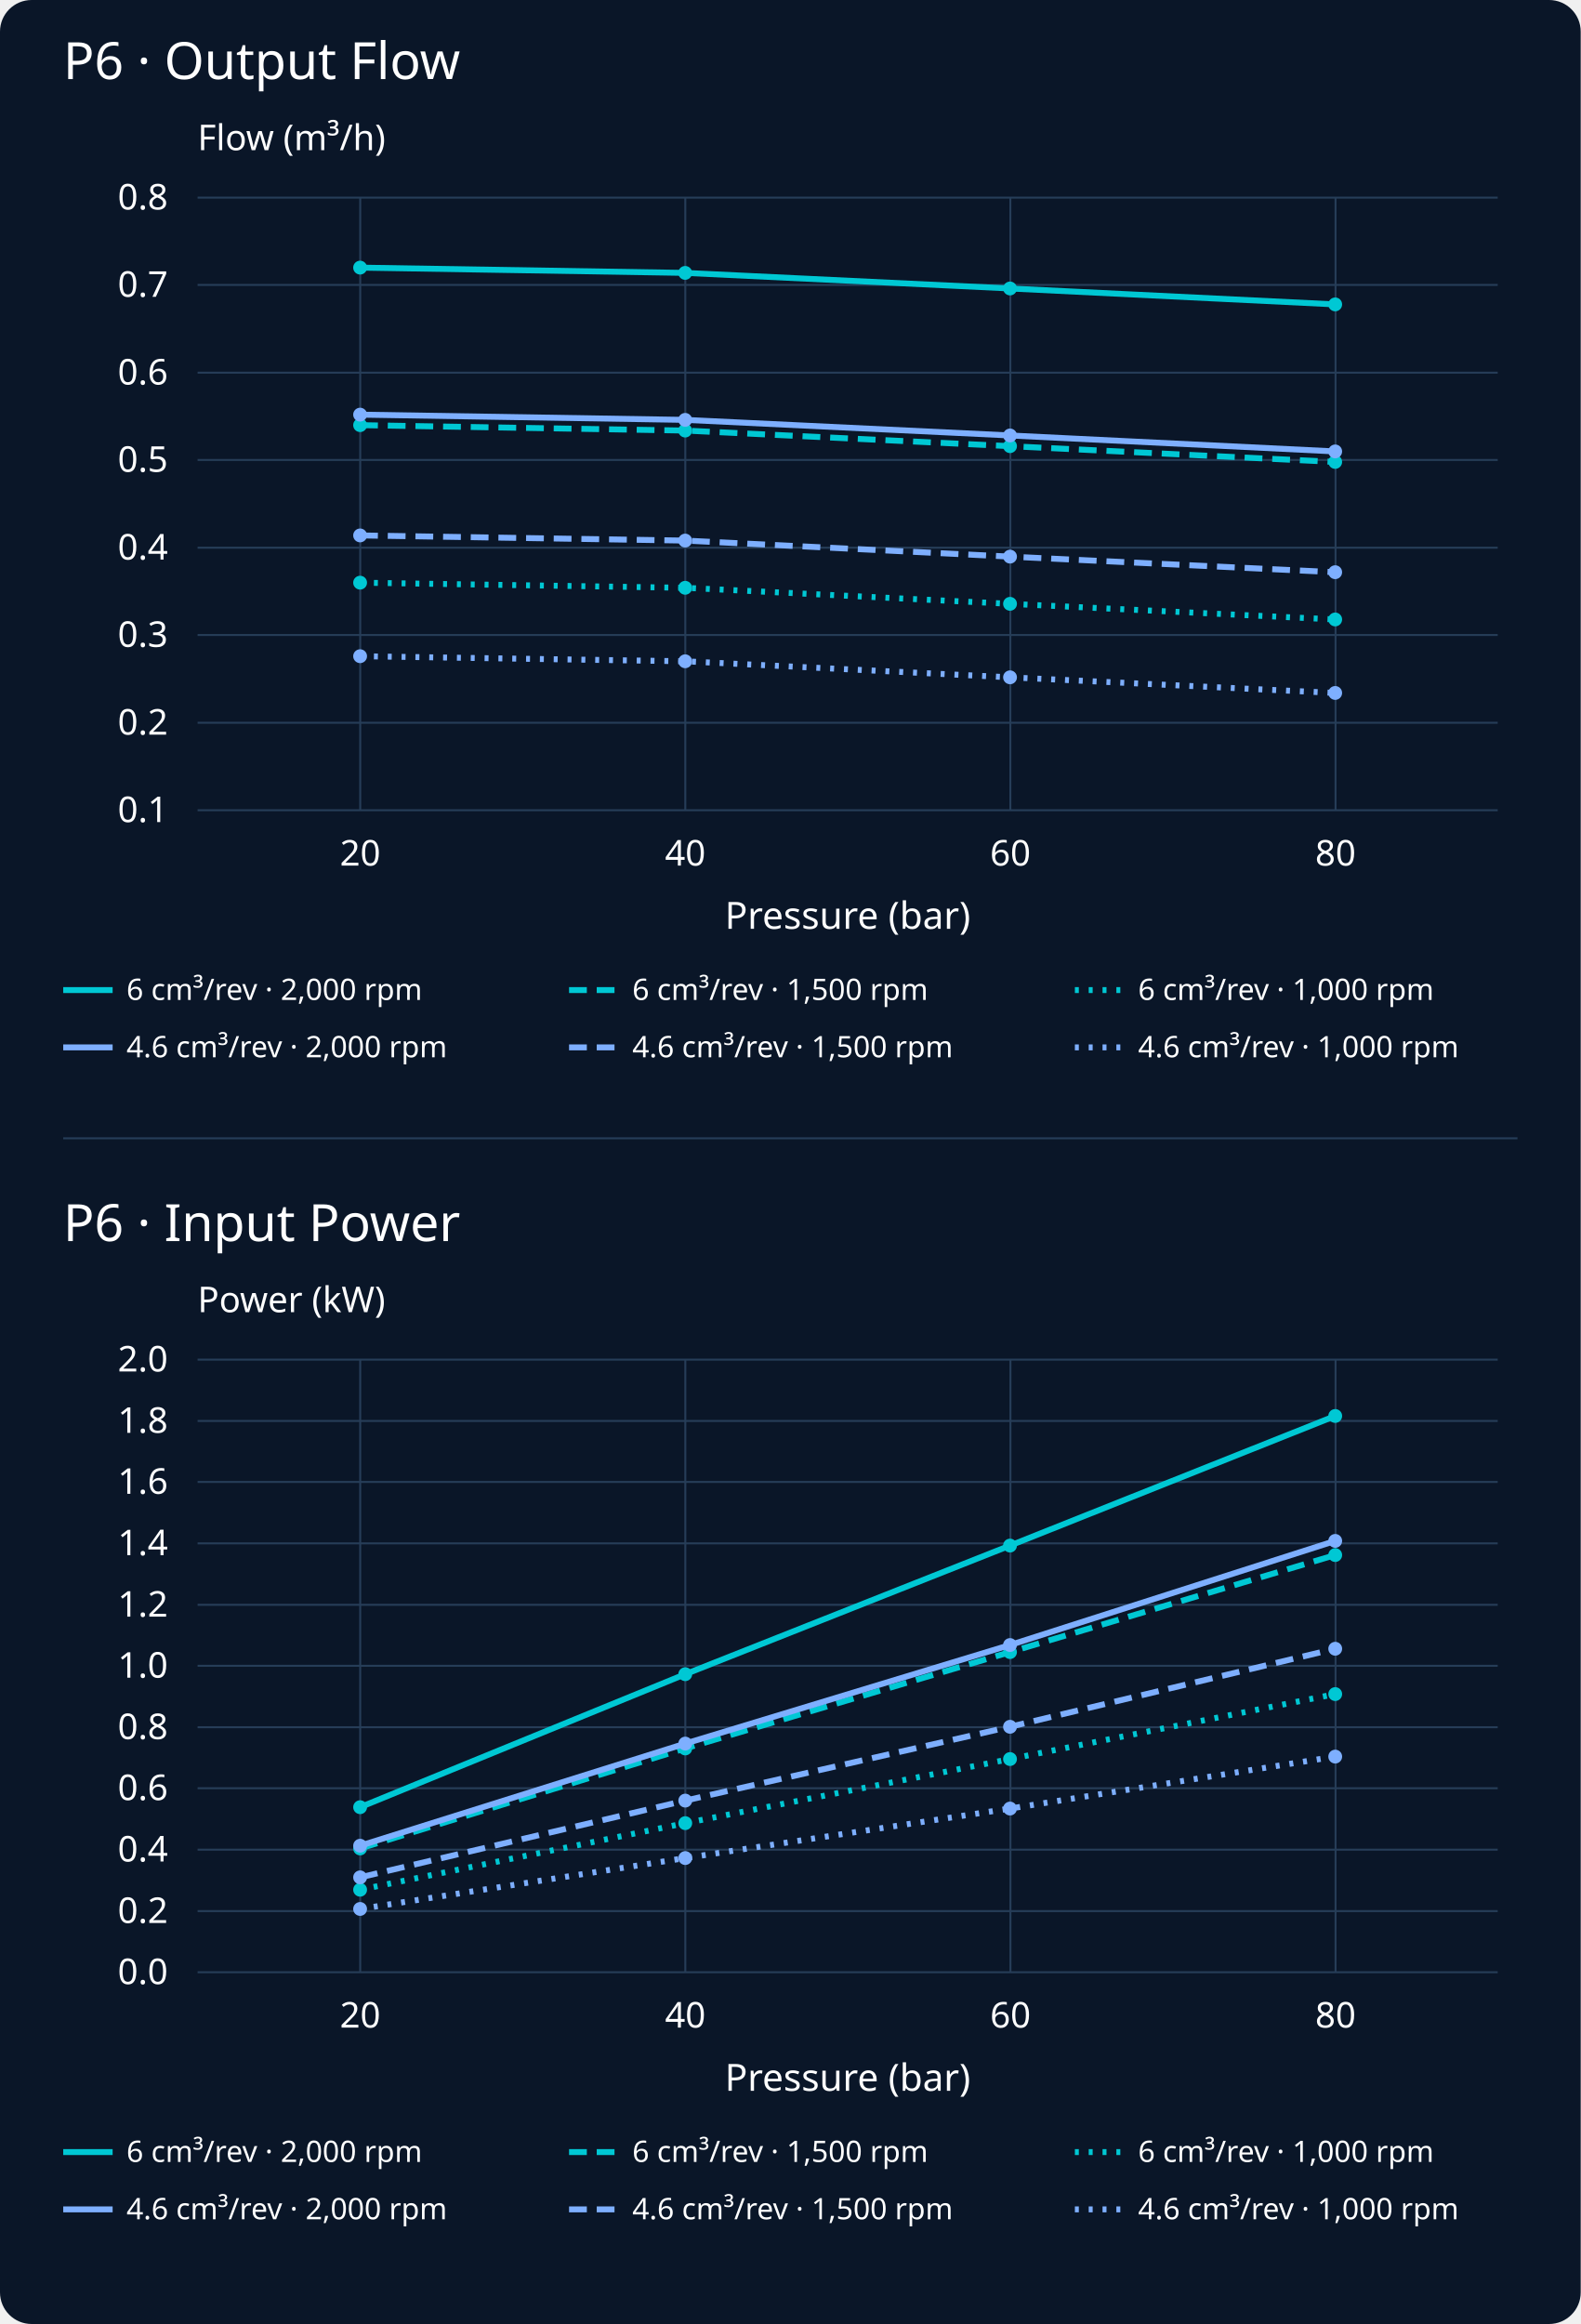
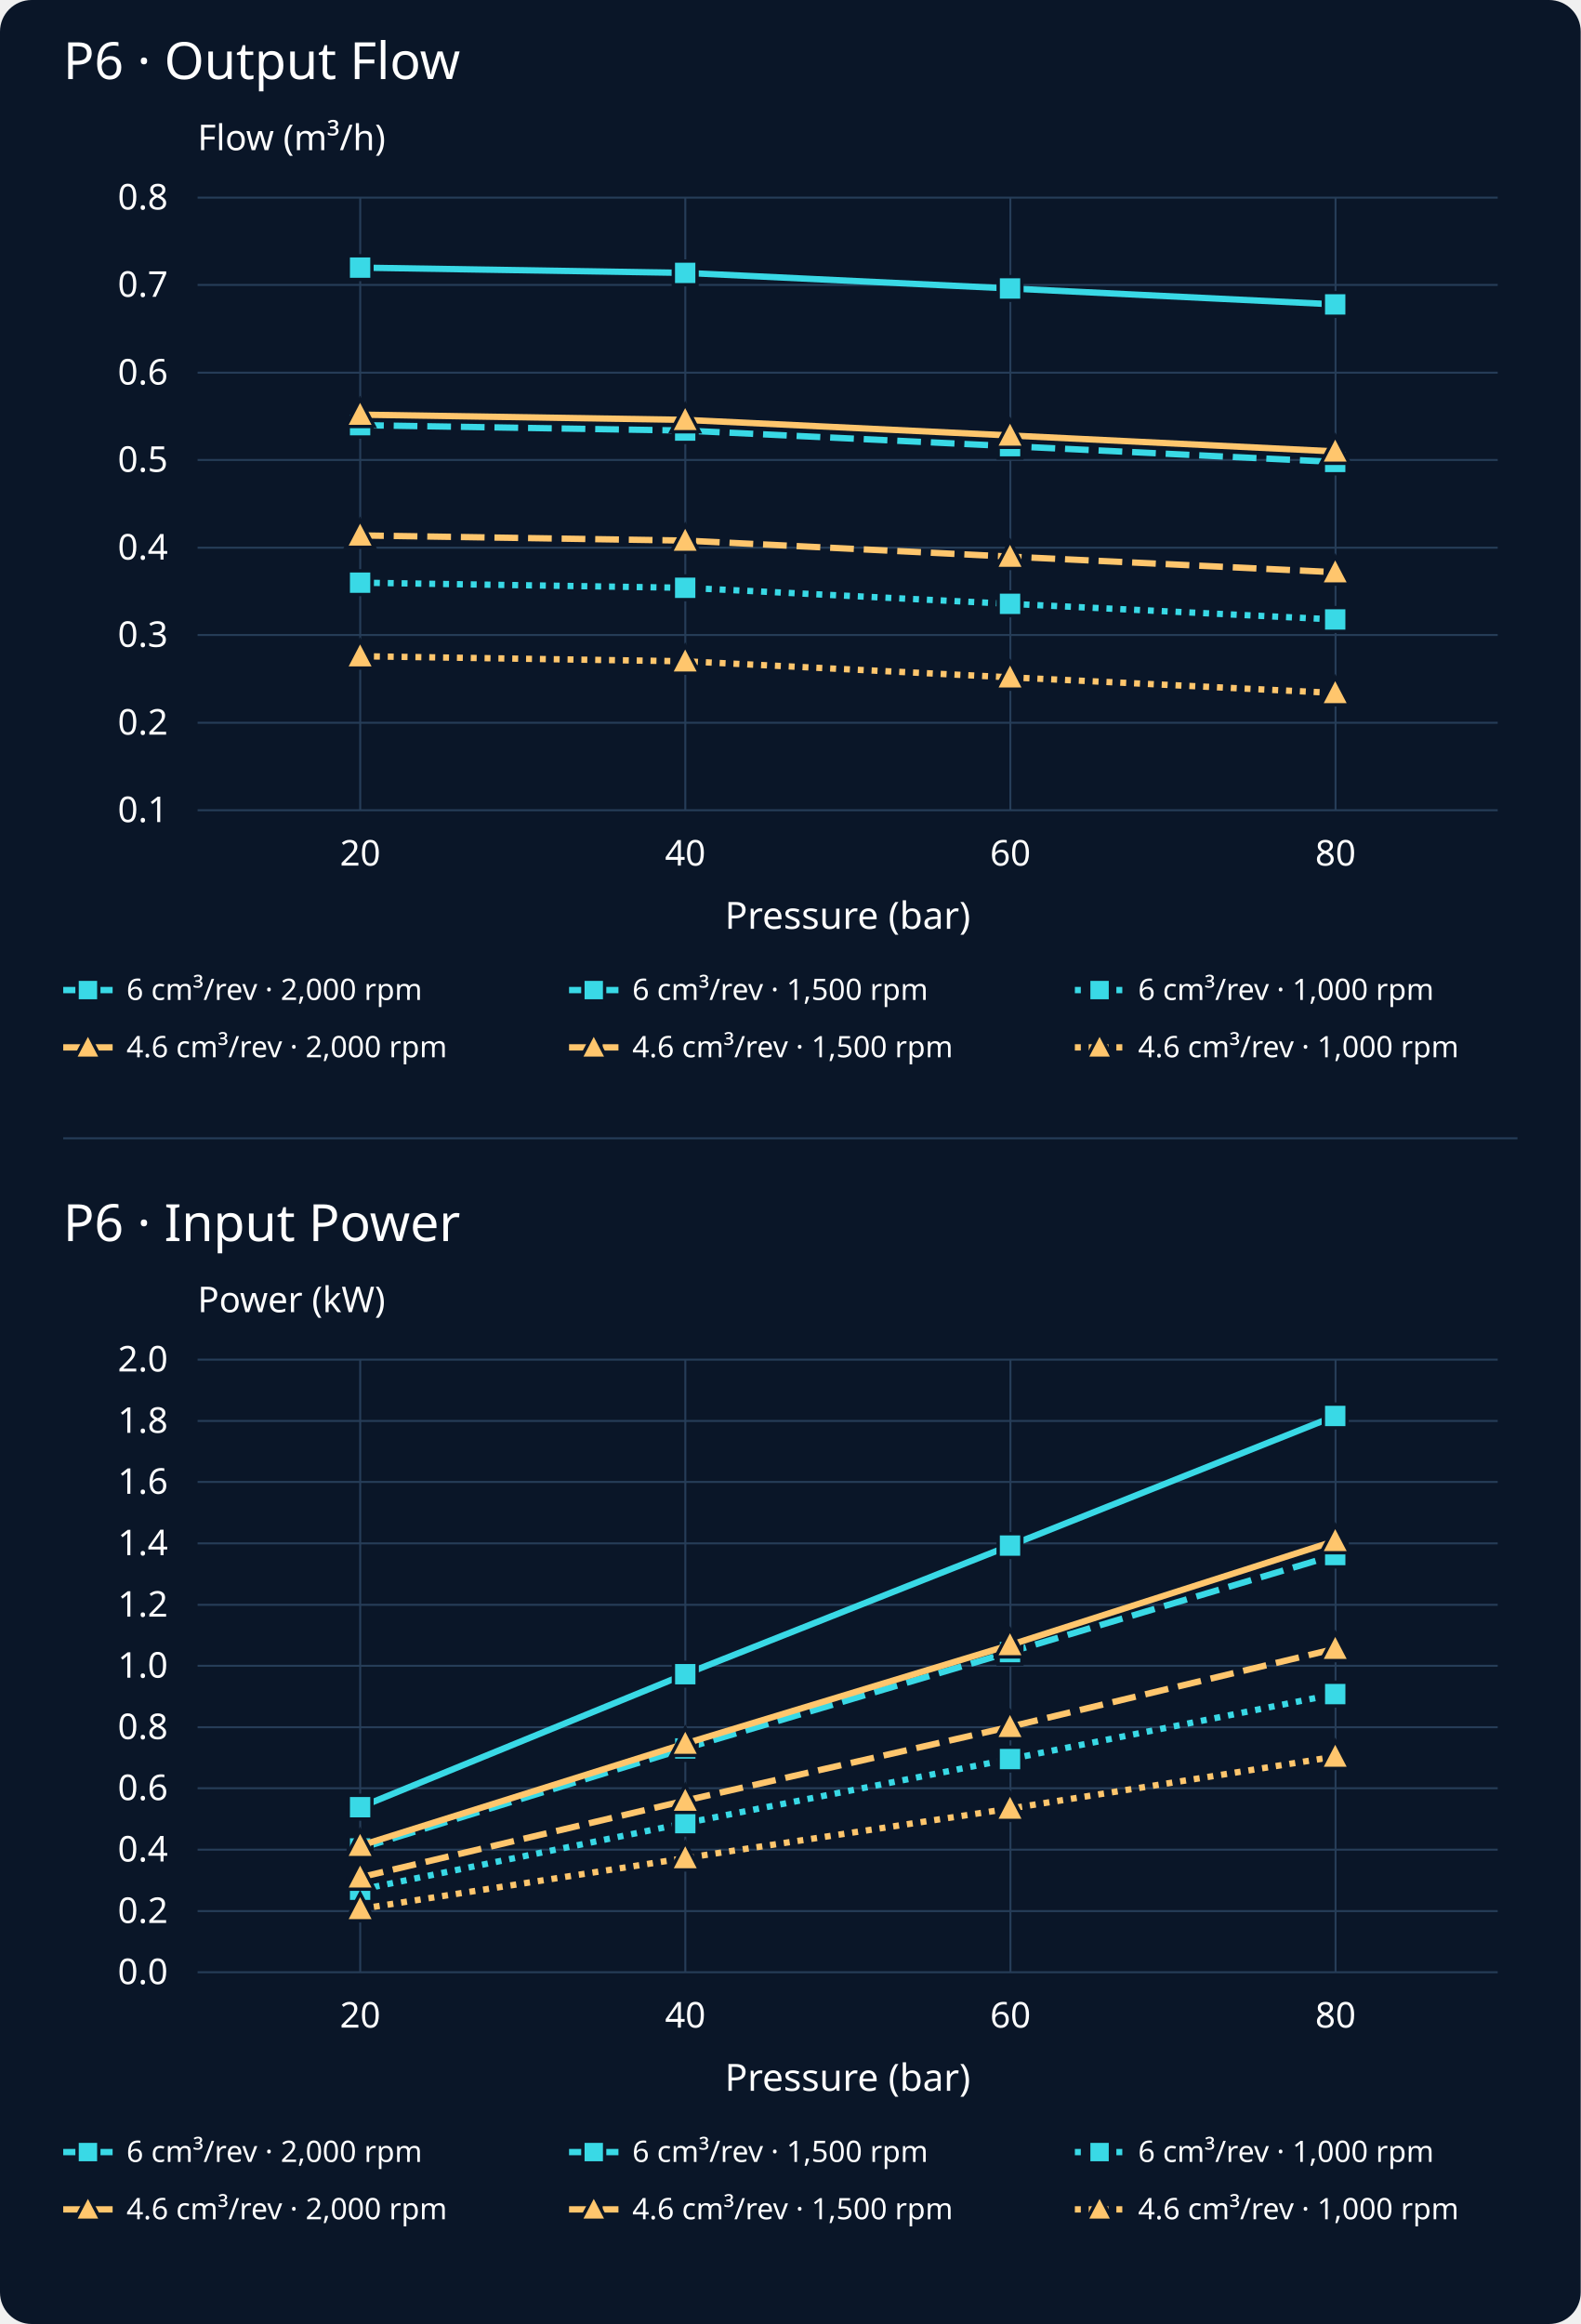
- <svg xmlns="http://www.w3.org/2000/svg" viewBox="0 0 800 1176" class="wq-chart" role="img" aria-label="P6 Output Flow and Input Power" style="font-family:Avenir, Avenir Next, Nunito Sans, sans-serif">
-   <rect width="800" height="1176" rx="16" fill="#0a1628" />
+ <svg xmlns="http://www.w3.org/2000/svg" aria-label="P6 Output Flow and Input Power" class="wq-chart" data-wq-readable="true" role="img" style="font-family:Avenir, Avenir Next, Nunito Sans, sans-serif" viewBox="0 0 800 1176">
+   <rect fill="#0a1628" height="1176" rx="16" width="800" />
  <g transform="translate(0 0)">
-     <text x="32.000" y="40.000" fill="#FFFFFF" font-size="26" text-anchor="start">P6 · Output Flow</text>
-     <text x="100.000" y="76.000" fill="#FFFFFF" font-size="18" text-anchor="start">Flow (m³/h)</text>
+     <text fill="#FFFFFF" font-size="26" text-anchor="start" x="32.000" y="40.000">P6 · Output Flow</text>
+     <text fill="#FFFFFF" font-size="18" text-anchor="start" x="100.000" y="76.000">Flow (m³/h)</text>
    <path d="M100 410.000H758" stroke="#263d58" stroke-width="1" />
-     <text x="85.000" y="416.000" fill="#FFFFFF" font-size="18" text-anchor="end">0.1</text>
+     <text fill="#FFFFFF" font-size="18" text-anchor="end" x="85.000" y="416.000">0.1</text>
    <path d="M100 365.730H758" stroke="#263d58" stroke-width="1" />
-     <text x="85.000" y="371.730" fill="#FFFFFF" font-size="18" text-anchor="end">0.2</text>
+     <text fill="#FFFFFF" font-size="18" text-anchor="end" x="85.000" y="371.730">0.2</text>
    <path d="M100 321.329H758" stroke="#263d58" stroke-width="1" />
-     <text x="85.000" y="327.329" fill="#FFFFFF" font-size="18" text-anchor="end">0.3</text>
+     <text fill="#FFFFFF" font-size="18" text-anchor="end" x="85.000" y="327.329">0.3</text>
    <path d="M100 277.154H758" stroke="#263d58" stroke-width="1" />
-     <text x="85.000" y="283.154" fill="#FFFFFF" font-size="18" text-anchor="end">0.4</text>
+     <text fill="#FFFFFF" font-size="18" text-anchor="end" x="85.000" y="283.154">0.4</text>
    <path d="M100 232.752H758" stroke="#263d58" stroke-width="1" />
-     <text x="85.000" y="238.752" fill="#FFFFFF" font-size="18" text-anchor="end">0.5</text>
+     <text fill="#FFFFFF" font-size="18" text-anchor="end" x="85.000" y="238.752">0.5</text>
    <path d="M100 188.577H758" stroke="#263d58" stroke-width="1" />
-     <text x="85.000" y="194.577" fill="#FFFFFF" font-size="18" text-anchor="end">0.6</text>
+     <text fill="#FFFFFF" font-size="18" text-anchor="end" x="85.000" y="194.577">0.6</text>
    <path d="M100 144.176H758" stroke="#263d58" stroke-width="1" />
-     <text x="85.000" y="150.176" fill="#FFFFFF" font-size="18" text-anchor="end">0.7</text>
+     <text fill="#FFFFFF" font-size="18" text-anchor="end" x="85.000" y="150.176">0.7</text>
    <path d="M100 100.000H758" stroke="#263d58" stroke-width="1" />
-     <text x="85.000" y="106.000" fill="#FFFFFF" font-size="18" text-anchor="end">0.8</text>
+     <text fill="#FFFFFF" font-size="18" text-anchor="end" x="85.000" y="106.000">0.8</text>
    <path d="M182.310 100V410" stroke="#263d58" />
-     <text x="182.310" y="438.000" fill="#FFFFFF" font-size="18" text-anchor="middle">20</text>
+     <text fill="#FFFFFF" font-size="18" text-anchor="middle" x="182.310" y="438.000">20</text>
    <path d="M346.830 100V410" stroke="#263d58" />
-     <text x="346.830" y="438.000" fill="#FFFFFF" font-size="18" text-anchor="middle">40</text>
+     <text fill="#FFFFFF" font-size="18" text-anchor="middle" x="346.830" y="438.000">40</text>
    <path d="M511.350 100V410" stroke="#263d58" />
-     <text x="511.350" y="438.000" fill="#FFFFFF" font-size="18" text-anchor="middle">60</text>
+     <text fill="#FFFFFF" font-size="18" text-anchor="middle" x="511.350" y="438.000">60</text>
    <path d="M675.916 100V410" stroke="#263d58" />
-     <text x="675.916" y="438.000" fill="#FFFFFF" font-size="18" text-anchor="middle">80</text>
-     <text x="429.000" y="470.000" fill="#FFFFFF" font-size="19" text-anchor="middle">Pressure (bar)</text>
-     <path d="M182.252 135.423 L346.772 138.09 L511.182 145.979 L675.748 154.036" fill="none" stroke="#00c8d4" stroke-width="3" stroke-dasharray="" />
-     <circle cx="182.252" cy="135.423" r="3.5" fill="#00c8d4" />
-     <circle cx="346.772" cy="138.09" r="3.5" fill="#00c8d4" />
-     <circle cx="511.182" cy="145.979" r="3.5" fill="#00c8d4" />
-     <circle cx="675.748" cy="154.036" r="3.5" fill="#00c8d4" />
-     <path d="M32 501h25" stroke="#00c8d4" stroke-width="3" stroke-dasharray="" />
-     <text x="64.000" y="506.000" fill="#FFFFFF" font-size="15" text-anchor="start">6 cm³/rev · 2,000 rpm</text>
-     <path d="M182.252 215.135 L346.772 217.877 L511.182 225.766 L675.748 233.748" fill="none" stroke="#00c8d4" stroke-width="3" stroke-dasharray="9 5" />
-     <circle cx="182.252" cy="215.135" r="3.5" fill="#00c8d4" />
-     <circle cx="346.772" cy="217.877" r="3.5" fill="#00c8d4" />
-     <circle cx="511.182" cy="225.766" r="3.5" fill="#00c8d4" />
-     <circle cx="675.748" cy="233.748" r="3.5" fill="#00c8d4" />
-     <path d="M288 501h25" stroke="#00c8d4" stroke-width="3" stroke-dasharray="9 5" />
-     <text x="320.000" y="506.000" fill="#FFFFFF" font-size="15" text-anchor="start">6 cm³/rev · 1,500 rpm</text>
-     <path d="M182.252 294.846 L346.772 297.438 L511.182 305.552 L675.748 313.46" fill="none" stroke="#00c8d4" stroke-width="3" stroke-dasharray="2 5" />
-     <circle cx="182.252" cy="294.846" r="3.5" fill="#00c8d4" />
-     <circle cx="346.772" cy="297.438" r="3.5" fill="#00c8d4" />
-     <circle cx="511.182" cy="305.552" r="3.5" fill="#00c8d4" />
-     <circle cx="675.748" cy="313.46" r="3.5" fill="#00c8d4" />
-     <path d="M544 501h25" stroke="#00c8d4" stroke-width="3" stroke-dasharray="2 5" />
-     <text x="576.000" y="506.000" fill="#FFFFFF" font-size="15" text-anchor="start">6 cm³/rev · 1,000 rpm</text>
-     <path d="M182.252 209.819 L346.772 212.468 L511.182 220.356 L675.748 228.433" fill="none" stroke="#7eafff" stroke-width="3" stroke-dasharray="" />
-     <circle cx="182.252" cy="209.819" r="3.5" fill="#7eafff" />
-     <circle cx="346.772" cy="212.468" r="3.5" fill="#7eafff" />
-     <circle cx="511.182" cy="220.356" r="3.5" fill="#7eafff" />
-     <circle cx="675.748" cy="228.433" r="3.5" fill="#7eafff" />
-     <path d="M32 530h25" stroke="#7eafff" stroke-width="3" stroke-dasharray="" />
-     <text x="64.000" y="535.000" fill="#FFFFFF" font-size="15" text-anchor="start">4.6 cm³/rev · 2,000 rpm</text>
-     <path d="M182.252 270.937 L346.772 273.547 L511.182 281.661 L675.748 289.55" fill="none" stroke="#7eafff" stroke-width="3" stroke-dasharray="9 5" />
-     <circle cx="182.252" cy="270.937" r="3.5" fill="#7eafff" />
-     <circle cx="346.772" cy="273.547" r="3.5" fill="#7eafff" />
-     <circle cx="511.182" cy="281.661" r="3.5" fill="#7eafff" />
-     <circle cx="675.748" cy="289.55" r="3.5" fill="#7eafff" />
-     <path d="M288 530h25" stroke="#7eafff" stroke-width="3" stroke-dasharray="9 5" />
-     <text x="320.000" y="535.000" fill="#FFFFFF" font-size="15" text-anchor="start">4.6 cm³/rev · 1,500 rpm</text>
-     <path d="M182.252 332.054 L346.772 334.627 L511.182 342.741 L675.748 350.648" fill="none" stroke="#7eafff" stroke-width="3" stroke-dasharray="2 5" />
-     <circle cx="182.252" cy="332.054" r="3.5" fill="#7eafff" />
-     <circle cx="346.772" cy="334.627" r="3.5" fill="#7eafff" />
-     <circle cx="511.182" cy="342.741" r="3.5" fill="#7eafff" />
-     <circle cx="675.748" cy="350.648" r="3.5" fill="#7eafff" />
-     <path d="M544 530h25" stroke="#7eafff" stroke-width="3" stroke-dasharray="2 5" />
-     <text x="576.000" y="535.000" fill="#FFFFFF" font-size="15" text-anchor="start">4.6 cm³/rev · 1,000 rpm</text>
+     <text fill="#FFFFFF" font-size="18" text-anchor="middle" x="675.916" y="438.000">80</text>
+     <text fill="#FFFFFF" font-size="19" text-anchor="middle" x="429.000" y="470.000">Pressure (bar)</text>
+     <path d="M182.252 135.423 L346.772 138.09 L511.182 145.979 L675.748 154.036" data-wq-series="6 cm³/rev · 2,000 rpm" fill="none" stroke="#39d9e6" stroke-dasharray="" stroke-width="3.2" />
+     <rect class="wq-series-marker" fill="#39d9e6" height="12" stroke="#0a1628" stroke-width="1.7" width="12" x="176.252" y="129.423" />
+     <rect class="wq-series-marker" fill="#39d9e6" height="12" stroke="#0a1628" stroke-width="1.7" width="12" x="340.772" y="132.09" />
+     <rect class="wq-series-marker" fill="#39d9e6" height="12" stroke="#0a1628" stroke-width="1.7" width="12" x="505.182" y="139.979" />
+     <rect class="wq-series-marker" fill="#39d9e6" height="12" stroke="#0a1628" stroke-width="1.7" width="12" x="669.748" y="148.036" />
+     <path d="M32 501h25" stroke="#39d9e6" stroke-dasharray="" stroke-width="3.2" />
+     <rect class="wq-series-marker" fill="#39d9e6" height="11.0" stroke="#0a1628" stroke-width="1.7" width="11.0" x="39.0" y="495.5" />
+     <text fill="#FFFFFF" font-size="15" text-anchor="start" x="64.000" y="506.000">6 cm³/rev · 2,000 rpm</text>
+     <path d="M182.252 215.135 L346.772 217.877 L511.182 225.766 L675.748 233.748" data-wq-series="6 cm³/rev · 1,500 rpm" fill="none" stroke="#39d9e6" stroke-dasharray="12 5" stroke-width="3.2" />
+     <rect class="wq-series-marker" fill="#39d9e6" height="12" stroke="#0a1628" stroke-width="1.7" width="12" x="176.252" y="209.135" />
+     <rect class="wq-series-marker" fill="#39d9e6" height="12" stroke="#0a1628" stroke-width="1.7" width="12" x="340.772" y="211.877" />
+     <rect class="wq-series-marker" fill="#39d9e6" height="12" stroke="#0a1628" stroke-width="1.7" width="12" x="505.182" y="219.766" />
+     <rect class="wq-series-marker" fill="#39d9e6" height="12" stroke="#0a1628" stroke-width="1.7" width="12" x="669.748" y="227.748" />
+     <path d="M288 501h25" stroke="#39d9e6" stroke-dasharray="12 5" stroke-width="3.2" />
+     <rect class="wq-series-marker" fill="#39d9e6" height="11.0" stroke="#0a1628" stroke-width="1.7" width="11.0" x="295.0" y="495.5" />
+     <text fill="#FFFFFF" font-size="15" text-anchor="start" x="320.000" y="506.000">6 cm³/rev · 1,500 rpm</text>
+     <path d="M182.252 294.846 L346.772 297.438 L511.182 305.552 L675.748 313.46" data-wq-series="6 cm³/rev · 1,000 rpm" fill="none" stroke="#39d9e6" stroke-dasharray="3 4" stroke-width="3.2" />
+     <rect class="wq-series-marker" fill="#39d9e6" height="12" stroke="#0a1628" stroke-width="1.7" width="12" x="176.252" y="288.846" />
+     <rect class="wq-series-marker" fill="#39d9e6" height="12" stroke="#0a1628" stroke-width="1.7" width="12" x="340.772" y="291.438" />
+     <rect class="wq-series-marker" fill="#39d9e6" height="12" stroke="#0a1628" stroke-width="1.7" width="12" x="505.182" y="299.552" />
+     <rect class="wq-series-marker" fill="#39d9e6" height="12" stroke="#0a1628" stroke-width="1.7" width="12" x="669.748" y="307.46" />
+     <path d="M544 501h25" stroke="#39d9e6" stroke-dasharray="3 4" stroke-width="3.2" />
+     <rect class="wq-series-marker" fill="#39d9e6" height="11.0" stroke="#0a1628" stroke-width="1.7" width="11.0" x="551.0" y="495.5" />
+     <text fill="#FFFFFF" font-size="15" text-anchor="start" x="576.000" y="506.000">6 cm³/rev · 1,000 rpm</text>
+     <path d="M182.252 209.819 L346.772 212.468 L511.182 220.356 L675.748 228.433" data-wq-series="4.6 cm³/rev · 2,000 rpm" fill="none" stroke="#ffc66d" stroke-dasharray="" stroke-width="3.2" />
+     <path class="wq-series-marker" d="M182.252 202.019L189.452 215.819L175.052 215.819Z" fill="#ffc66d" stroke="#0a1628" stroke-width="1.7" />
+     <path class="wq-series-marker" d="M346.772 204.668L353.972 218.468L339.572 218.468Z" fill="#ffc66d" stroke="#0a1628" stroke-width="1.7" />
+     <path class="wq-series-marker" d="M511.182 212.556L518.382 226.356L503.982 226.356Z" fill="#ffc66d" stroke="#0a1628" stroke-width="1.7" />
+     <path class="wq-series-marker" d="M675.748 220.633L682.948 234.433L668.548 234.433Z" fill="#ffc66d" stroke="#0a1628" stroke-width="1.7" />
+     <path d="M32 530h25" stroke="#ffc66d" stroke-dasharray="" stroke-width="3.2" />
+     <path class="wq-series-marker" d="M44.5 522.85L51.1 535.5L37.9 535.5Z" fill="#ffc66d" stroke="#0a1628" stroke-width="1.7" />
+     <text fill="#FFFFFF" font-size="15" text-anchor="start" x="64.000" y="535.000">4.6 cm³/rev · 2,000 rpm</text>
+     <path d="M182.252 270.937 L346.772 273.547 L511.182 281.661 L675.748 289.55" data-wq-series="4.6 cm³/rev · 1,500 rpm" fill="none" stroke="#ffc66d" stroke-dasharray="12 5" stroke-width="3.2" />
+     <path class="wq-series-marker" d="M182.252 263.137L189.452 276.937L175.052 276.937Z" fill="#ffc66d" stroke="#0a1628" stroke-width="1.7" />
+     <path class="wq-series-marker" d="M346.772 265.747L353.972 279.547L339.572 279.547Z" fill="#ffc66d" stroke="#0a1628" stroke-width="1.7" />
+     <path class="wq-series-marker" d="M511.182 273.861L518.382 287.661L503.982 287.661Z" fill="#ffc66d" stroke="#0a1628" stroke-width="1.7" />
+     <path class="wq-series-marker" d="M675.748 281.75L682.948 295.55L668.548 295.55Z" fill="#ffc66d" stroke="#0a1628" stroke-width="1.7" />
+     <path d="M288 530h25" stroke="#ffc66d" stroke-dasharray="12 5" stroke-width="3.2" />
+     <path class="wq-series-marker" d="M300.5 522.85L307.1 535.5L293.9 535.5Z" fill="#ffc66d" stroke="#0a1628" stroke-width="1.7" />
+     <text fill="#FFFFFF" font-size="15" text-anchor="start" x="320.000" y="535.000">4.6 cm³/rev · 1,500 rpm</text>
+     <path d="M182.252 332.054 L346.772 334.627 L511.182 342.741 L675.748 350.648" data-wq-series="4.6 cm³/rev · 1,000 rpm" fill="none" stroke="#ffc66d" stroke-dasharray="3 4" stroke-width="3.2" />
+     <path class="wq-series-marker" d="M182.252 324.254L189.452 338.054L175.052 338.054Z" fill="#ffc66d" stroke="#0a1628" stroke-width="1.7" />
+     <path class="wq-series-marker" d="M346.772 326.827L353.972 340.627L339.572 340.627Z" fill="#ffc66d" stroke="#0a1628" stroke-width="1.7" />
+     <path class="wq-series-marker" d="M511.182 334.941L518.382 348.741L503.982 348.741Z" fill="#ffc66d" stroke="#0a1628" stroke-width="1.7" />
+     <path class="wq-series-marker" d="M675.748 342.848L682.948 356.648L668.548 356.648Z" fill="#ffc66d" stroke="#0a1628" stroke-width="1.7" />
+     <path d="M544 530h25" stroke="#ffc66d" stroke-dasharray="3 4" stroke-width="3.2" />
+     <path class="wq-series-marker" d="M556.5 522.85L563.1 535.5L549.9 535.5Z" fill="#ffc66d" stroke="#0a1628" stroke-width="1.7" />
+     <text fill="#FFFFFF" font-size="15" text-anchor="start" x="576.000" y="535.000">4.6 cm³/rev · 1,000 rpm</text>
  </g>
  <path d="M32 576H768" stroke="#263d58" />
  <g transform="translate(0 588)">
-     <text x="32.000" y="40.000" fill="#FFFFFF" font-size="26" text-anchor="start">P6 · Input Power</text>
-     <text x="100.000" y="76.000" fill="#FFFFFF" font-size="18" text-anchor="start">Power (kW)</text>
+     <text fill="#FFFFFF" font-size="26" text-anchor="start" x="32.000" y="40.000">P6 · Input Power</text>
+     <text fill="#FFFFFF" font-size="18" text-anchor="start" x="100.000" y="76.000">Power (kW)</text>
    <path d="M100 410.000H758" stroke="#263d58" stroke-width="1" />
-     <text x="85.000" y="416.000" fill="#FFFFFF" font-size="18" text-anchor="end">0.0</text>
+     <text fill="#FFFFFF" font-size="18" text-anchor="end" x="85.000" y="416.000">0.0</text>
    <path d="M100 379.062H758" stroke="#263d58" stroke-width="1" />
-     <text x="85.000" y="385.062" fill="#FFFFFF" font-size="18" text-anchor="end">0.2</text>
+     <text fill="#FFFFFF" font-size="18" text-anchor="end" x="85.000" y="385.062">0.2</text>
    <path d="M100 347.974H758" stroke="#263d58" stroke-width="1" />
-     <text x="85.000" y="353.974" fill="#FFFFFF" font-size="18" text-anchor="end">0.4</text>
+     <text fill="#FFFFFF" font-size="18" text-anchor="end" x="85.000" y="353.974">0.4</text>
    <path d="M100 316.886H758" stroke="#263d58" stroke-width="1" />
-     <text x="85.000" y="322.886" fill="#FFFFFF" font-size="18" text-anchor="end">0.6</text>
+     <text fill="#FFFFFF" font-size="18" text-anchor="end" x="85.000" y="322.886">0.6</text>
    <path d="M100 286.022H758" stroke="#263d58" stroke-width="1" />
-     <text x="85.000" y="292.022" fill="#FFFFFF" font-size="18" text-anchor="end">0.8</text>
+     <text fill="#FFFFFF" font-size="18" text-anchor="end" x="85.000" y="292.022">0.8</text>
    <path d="M100 254.935H758" stroke="#263d58" stroke-width="1" />
-     <text x="85.000" y="260.935" fill="#FFFFFF" font-size="18" text-anchor="end">1.0</text>
+     <text fill="#FFFFFF" font-size="18" text-anchor="end" x="85.000" y="260.935">1.0</text>
    <path d="M100 224.071H758" stroke="#263d58" stroke-width="1" />
-     <text x="85.000" y="230.071" fill="#FFFFFF" font-size="18" text-anchor="end">1.2</text>
+     <text fill="#FFFFFF" font-size="18" text-anchor="end" x="85.000" y="230.071">1.2</text>
    <path d="M100 192.983H758" stroke="#263d58" stroke-width="1" />
-     <text x="85.000" y="198.983" fill="#FFFFFF" font-size="18" text-anchor="end">1.4</text>
+     <text fill="#FFFFFF" font-size="18" text-anchor="end" x="85.000" y="198.983">1.4</text>
    <path d="M100 161.896H758" stroke="#263d58" stroke-width="1" />
-     <text x="85.000" y="167.896" fill="#FFFFFF" font-size="18" text-anchor="end">1.6</text>
+     <text fill="#FFFFFF" font-size="18" text-anchor="end" x="85.000" y="167.896">1.6</text>
    <path d="M100 131.032H758" stroke="#263d58" stroke-width="1" />
-     <text x="85.000" y="137.032" fill="#FFFFFF" font-size="18" text-anchor="end">1.8</text>
+     <text fill="#FFFFFF" font-size="18" text-anchor="end" x="85.000" y="137.032">1.8</text>
    <path d="M100 100.000H758" stroke="#263d58" stroke-width="1" />
-     <text x="85.000" y="106.000" fill="#FFFFFF" font-size="18" text-anchor="end">2.0</text>
+     <text fill="#FFFFFF" font-size="18" text-anchor="end" x="85.000" y="106.000">2.0</text>
    <path d="M182.299 100V410" stroke="#263d58" />
-     <text x="182.299" y="438.000" fill="#FFFFFF" font-size="18" text-anchor="middle">20</text>
+     <text fill="#FFFFFF" font-size="18" text-anchor="middle" x="182.299" y="438.000">20</text>
    <path d="M346.842 100V410" stroke="#263d58" />
-     <text x="346.842" y="438.000" fill="#FFFFFF" font-size="18" text-anchor="middle">40</text>
+     <text fill="#FFFFFF" font-size="18" text-anchor="middle" x="346.842" y="438.000">40</text>
    <path d="M511.385 100V410" stroke="#263d58" />
-     <text x="511.385" y="438.000" fill="#FFFFFF" font-size="18" text-anchor="middle">60</text>
+     <text fill="#FFFFFF" font-size="18" text-anchor="middle" x="511.385" y="438.000">60</text>
    <path d="M675.928 100V410" stroke="#263d58" />
-     <text x="675.928" y="438.000" fill="#FFFFFF" font-size="18" text-anchor="middle">80</text>
-     <text x="429.000" y="470.000" fill="#FFFFFF" font-size="19" text-anchor="middle">Pressure (bar)</text>
-     <path d="M182.256 326.485 L346.814 259.184 L511.17 194.101 L675.76 128.516" fill="none" stroke="#00c8d4" stroke-width="3" stroke-dasharray="" />
-     <circle cx="182.256" cy="326.485" r="3.5" fill="#00c8d4" />
-     <circle cx="346.814" cy="259.184" r="3.5" fill="#00c8d4" />
-     <circle cx="511.17" cy="194.101" r="3.5" fill="#00c8d4" />
-     <circle cx="675.76" cy="128.516" r="3.5" fill="#00c8d4" />
-     <path d="M32 501h25" stroke="#00c8d4" stroke-width="3" stroke-dasharray="" />
-     <text x="64.000" y="506.000" fill="#FFFFFF" font-size="15" text-anchor="start">6 cm³/rev · 2,000 rpm</text>
-     <path d="M182.256 347.359 L346.814 296.758 L511.17 248.002 L675.76 198.891" fill="none" stroke="#00c8d4" stroke-width="3" stroke-dasharray="9 5" />
-     <circle cx="182.256" cy="347.359" r="3.5" fill="#00c8d4" />
-     <circle cx="346.814" cy="296.758" r="3.5" fill="#00c8d4" />
-     <circle cx="511.17" cy="248.002" r="3.5" fill="#00c8d4" />
-     <circle cx="675.76" cy="198.891" r="3.5" fill="#00c8d4" />
-     <path d="M288 501h25" stroke="#00c8d4" stroke-width="3" stroke-dasharray="9 5" />
-     <text x="320.000" y="506.000" fill="#FFFFFF" font-size="15" text-anchor="start">6 cm³/rev · 1,500 rpm</text>
-     <path d="M182.256 368.252 L346.814 334.555 L511.17 302.125 L675.76 269.248" fill="none" stroke="#00c8d4" stroke-width="3" stroke-dasharray="2 5" />
-     <circle cx="182.256" cy="368.252" r="3.5" fill="#00c8d4" />
-     <circle cx="346.814" cy="334.555" r="3.5" fill="#00c8d4" />
-     <circle cx="511.17" cy="302.125" r="3.5" fill="#00c8d4" />
-     <circle cx="675.76" cy="269.248" r="3.5" fill="#00c8d4" />
-     <path d="M544 501h25" stroke="#00c8d4" stroke-width="3" stroke-dasharray="2 5" />
-     <text x="576.000" y="506.000" fill="#FFFFFF" font-size="15" text-anchor="start">6 cm³/rev · 1,000 rpm</text>
-     <path d="M182.256 345.98 L346.814 294.297 L511.17 244.423 L675.76 191.734" fill="none" stroke="#7eafff" stroke-width="3" stroke-dasharray="" />
-     <circle cx="182.256" cy="345.98" r="3.5" fill="#7eafff" />
-     <circle cx="346.814" cy="294.297" r="3.5" fill="#7eafff" />
-     <circle cx="511.17" cy="244.423" r="3.5" fill="#7eafff" />
-     <circle cx="675.76" cy="191.734" r="3.5" fill="#7eafff" />
-     <path d="M32 530h25" stroke="#7eafff" stroke-width="3" stroke-dasharray="" />
-     <text x="64.000" y="535.000" fill="#FFFFFF" font-size="15" text-anchor="start">4.6 cm³/rev · 2,000 rpm</text>
-     <path d="M182.256 361.989 L346.814 323.149 L511.17 285.799 L675.76 246.306" fill="none" stroke="#7eafff" stroke-width="3" stroke-dasharray="9 5" />
-     <circle cx="182.256" cy="361.989" r="3.5" fill="#7eafff" />
-     <circle cx="346.814" cy="323.149" r="3.5" fill="#7eafff" />
-     <circle cx="511.17" cy="285.799" r="3.5" fill="#7eafff" />
-     <circle cx="675.76" cy="246.306" r="3.5" fill="#7eafff" />
-     <path d="M288 530h25" stroke="#7eafff" stroke-width="3" stroke-dasharray="9 5" />
-     <text x="320.000" y="535.000" fill="#FFFFFF" font-size="15" text-anchor="start">4.6 cm³/rev · 1,500 rpm</text>
-     <path d="M182.256 377.981 L346.814 352.223 L511.17 327.174 L675.76 300.877" fill="none" stroke="#7eafff" stroke-width="3" stroke-dasharray="2 5" />
-     <circle cx="182.256" cy="377.981" r="3.5" fill="#7eafff" />
-     <circle cx="346.814" cy="352.223" r="3.5" fill="#7eafff" />
-     <circle cx="511.17" cy="327.174" r="3.5" fill="#7eafff" />
-     <circle cx="675.76" cy="300.877" r="3.5" fill="#7eafff" />
-     <path d="M544 530h25" stroke="#7eafff" stroke-width="3" stroke-dasharray="2 5" />
-     <text x="576.000" y="535.000" fill="#FFFFFF" font-size="15" text-anchor="start">4.6 cm³/rev · 1,000 rpm</text>
+     <text fill="#FFFFFF" font-size="18" text-anchor="middle" x="675.928" y="438.000">80</text>
+     <text fill="#FFFFFF" font-size="19" text-anchor="middle" x="429.000" y="470.000">Pressure (bar)</text>
+     <path d="M182.256 326.485 L346.814 259.184 L511.17 194.101 L675.76 128.516" data-wq-series="6 cm³/rev · 2,000 rpm" fill="none" stroke="#39d9e6" stroke-dasharray="" stroke-width="3.2" />
+     <rect class="wq-series-marker" fill="#39d9e6" height="12" stroke="#0a1628" stroke-width="1.7" width="12" x="176.256" y="320.485" />
+     <rect class="wq-series-marker" fill="#39d9e6" height="12" stroke="#0a1628" stroke-width="1.7" width="12" x="340.814" y="253.184" />
+     <rect class="wq-series-marker" fill="#39d9e6" height="12" stroke="#0a1628" stroke-width="1.7" width="12" x="505.17" y="188.101" />
+     <rect class="wq-series-marker" fill="#39d9e6" height="12" stroke="#0a1628" stroke-width="1.7" width="12" x="669.76" y="122.516" />
+     <path d="M32 501h25" stroke="#39d9e6" stroke-dasharray="" stroke-width="3.2" />
+     <rect class="wq-series-marker" fill="#39d9e6" height="11.0" stroke="#0a1628" stroke-width="1.7" width="11.0" x="39.0" y="495.5" />
+     <text fill="#FFFFFF" font-size="15" text-anchor="start" x="64.000" y="506.000">6 cm³/rev · 2,000 rpm</text>
+     <path d="M182.256 347.359 L346.814 296.758 L511.17 248.002 L675.76 198.891" data-wq-series="6 cm³/rev · 1,500 rpm" fill="none" stroke="#39d9e6" stroke-dasharray="12 5" stroke-width="3.2" />
+     <rect class="wq-series-marker" fill="#39d9e6" height="12" stroke="#0a1628" stroke-width="1.7" width="12" x="176.256" y="341.359" />
+     <rect class="wq-series-marker" fill="#39d9e6" height="12" stroke="#0a1628" stroke-width="1.7" width="12" x="340.814" y="290.758" />
+     <rect class="wq-series-marker" fill="#39d9e6" height="12" stroke="#0a1628" stroke-width="1.7" width="12" x="505.17" y="242.002" />
+     <rect class="wq-series-marker" fill="#39d9e6" height="12" stroke="#0a1628" stroke-width="1.7" width="12" x="669.76" y="192.891" />
+     <path d="M288 501h25" stroke="#39d9e6" stroke-dasharray="12 5" stroke-width="3.2" />
+     <rect class="wq-series-marker" fill="#39d9e6" height="11.0" stroke="#0a1628" stroke-width="1.7" width="11.0" x="295.0" y="495.5" />
+     <text fill="#FFFFFF" font-size="15" text-anchor="start" x="320.000" y="506.000">6 cm³/rev · 1,500 rpm</text>
+     <path d="M182.256 368.252 L346.814 334.555 L511.17 302.125 L675.76 269.248" data-wq-series="6 cm³/rev · 1,000 rpm" fill="none" stroke="#39d9e6" stroke-dasharray="3 4" stroke-width="3.2" />
+     <rect class="wq-series-marker" fill="#39d9e6" height="12" stroke="#0a1628" stroke-width="1.7" width="12" x="176.256" y="362.252" />
+     <rect class="wq-series-marker" fill="#39d9e6" height="12" stroke="#0a1628" stroke-width="1.7" width="12" x="340.814" y="328.555" />
+     <rect class="wq-series-marker" fill="#39d9e6" height="12" stroke="#0a1628" stroke-width="1.7" width="12" x="505.17" y="296.125" />
+     <rect class="wq-series-marker" fill="#39d9e6" height="12" stroke="#0a1628" stroke-width="1.7" width="12" x="669.76" y="263.248" />
+     <path d="M544 501h25" stroke="#39d9e6" stroke-dasharray="3 4" stroke-width="3.2" />
+     <rect class="wq-series-marker" fill="#39d9e6" height="11.0" stroke="#0a1628" stroke-width="1.7" width="11.0" x="551.0" y="495.5" />
+     <text fill="#FFFFFF" font-size="15" text-anchor="start" x="576.000" y="506.000">6 cm³/rev · 1,000 rpm</text>
+     <path d="M182.256 345.98 L346.814 294.297 L511.17 244.423 L675.76 191.734" data-wq-series="4.6 cm³/rev · 2,000 rpm" fill="none" stroke="#ffc66d" stroke-dasharray="" stroke-width="3.2" />
+     <path class="wq-series-marker" d="M182.256 338.18L189.456 351.98L175.056 351.98Z" fill="#ffc66d" stroke="#0a1628" stroke-width="1.7" />
+     <path class="wq-series-marker" d="M346.814 286.497L354.014 300.297L339.614 300.297Z" fill="#ffc66d" stroke="#0a1628" stroke-width="1.7" />
+     <path class="wq-series-marker" d="M511.17 236.623L518.37 250.423L503.97 250.423Z" fill="#ffc66d" stroke="#0a1628" stroke-width="1.7" />
+     <path class="wq-series-marker" d="M675.76 183.934L682.96 197.734L668.56 197.734Z" fill="#ffc66d" stroke="#0a1628" stroke-width="1.7" />
+     <path d="M32 530h25" stroke="#ffc66d" stroke-dasharray="" stroke-width="3.2" />
+     <path class="wq-series-marker" d="M44.5 522.85L51.1 535.5L37.9 535.5Z" fill="#ffc66d" stroke="#0a1628" stroke-width="1.7" />
+     <text fill="#FFFFFF" font-size="15" text-anchor="start" x="64.000" y="535.000">4.6 cm³/rev · 2,000 rpm</text>
+     <path d="M182.256 361.989 L346.814 323.149 L511.17 285.799 L675.76 246.306" data-wq-series="4.6 cm³/rev · 1,500 rpm" fill="none" stroke="#ffc66d" stroke-dasharray="12 5" stroke-width="3.2" />
+     <path class="wq-series-marker" d="M182.256 354.189L189.456 367.989L175.056 367.989Z" fill="#ffc66d" stroke="#0a1628" stroke-width="1.7" />
+     <path class="wq-series-marker" d="M346.814 315.349L354.014 329.149L339.614 329.149Z" fill="#ffc66d" stroke="#0a1628" stroke-width="1.7" />
+     <path class="wq-series-marker" d="M511.17 277.999L518.37 291.799L503.97 291.799Z" fill="#ffc66d" stroke="#0a1628" stroke-width="1.7" />
+     <path class="wq-series-marker" d="M675.76 238.506L682.96 252.306L668.56 252.306Z" fill="#ffc66d" stroke="#0a1628" stroke-width="1.7" />
+     <path d="M288 530h25" stroke="#ffc66d" stroke-dasharray="12 5" stroke-width="3.2" />
+     <path class="wq-series-marker" d="M300.5 522.85L307.1 535.5L293.9 535.5Z" fill="#ffc66d" stroke="#0a1628" stroke-width="1.7" />
+     <text fill="#FFFFFF" font-size="15" text-anchor="start" x="320.000" y="535.000">4.6 cm³/rev · 1,500 rpm</text>
+     <path d="M182.256 377.981 L346.814 352.223 L511.17 327.174 L675.76 300.877" data-wq-series="4.6 cm³/rev · 1,000 rpm" fill="none" stroke="#ffc66d" stroke-dasharray="3 4" stroke-width="3.2" />
+     <path class="wq-series-marker" d="M182.256 370.181L189.456 383.981L175.056 383.981Z" fill="#ffc66d" stroke="#0a1628" stroke-width="1.7" />
+     <path class="wq-series-marker" d="M346.814 344.423L354.014 358.223L339.614 358.223Z" fill="#ffc66d" stroke="#0a1628" stroke-width="1.7" />
+     <path class="wq-series-marker" d="M511.17 319.374L518.37 333.174L503.97 333.174Z" fill="#ffc66d" stroke="#0a1628" stroke-width="1.7" />
+     <path class="wq-series-marker" d="M675.76 293.077L682.96 306.877L668.56 306.877Z" fill="#ffc66d" stroke="#0a1628" stroke-width="1.7" />
+     <path d="M544 530h25" stroke="#ffc66d" stroke-dasharray="3 4" stroke-width="3.2" />
+     <path class="wq-series-marker" d="M556.5 522.85L563.1 535.5L549.9 535.5Z" fill="#ffc66d" stroke="#0a1628" stroke-width="1.7" />
+     <text fill="#FFFFFF" font-size="15" text-anchor="start" x="576.000" y="535.000">4.6 cm³/rev · 1,000 rpm</text>
  </g>
</svg>
